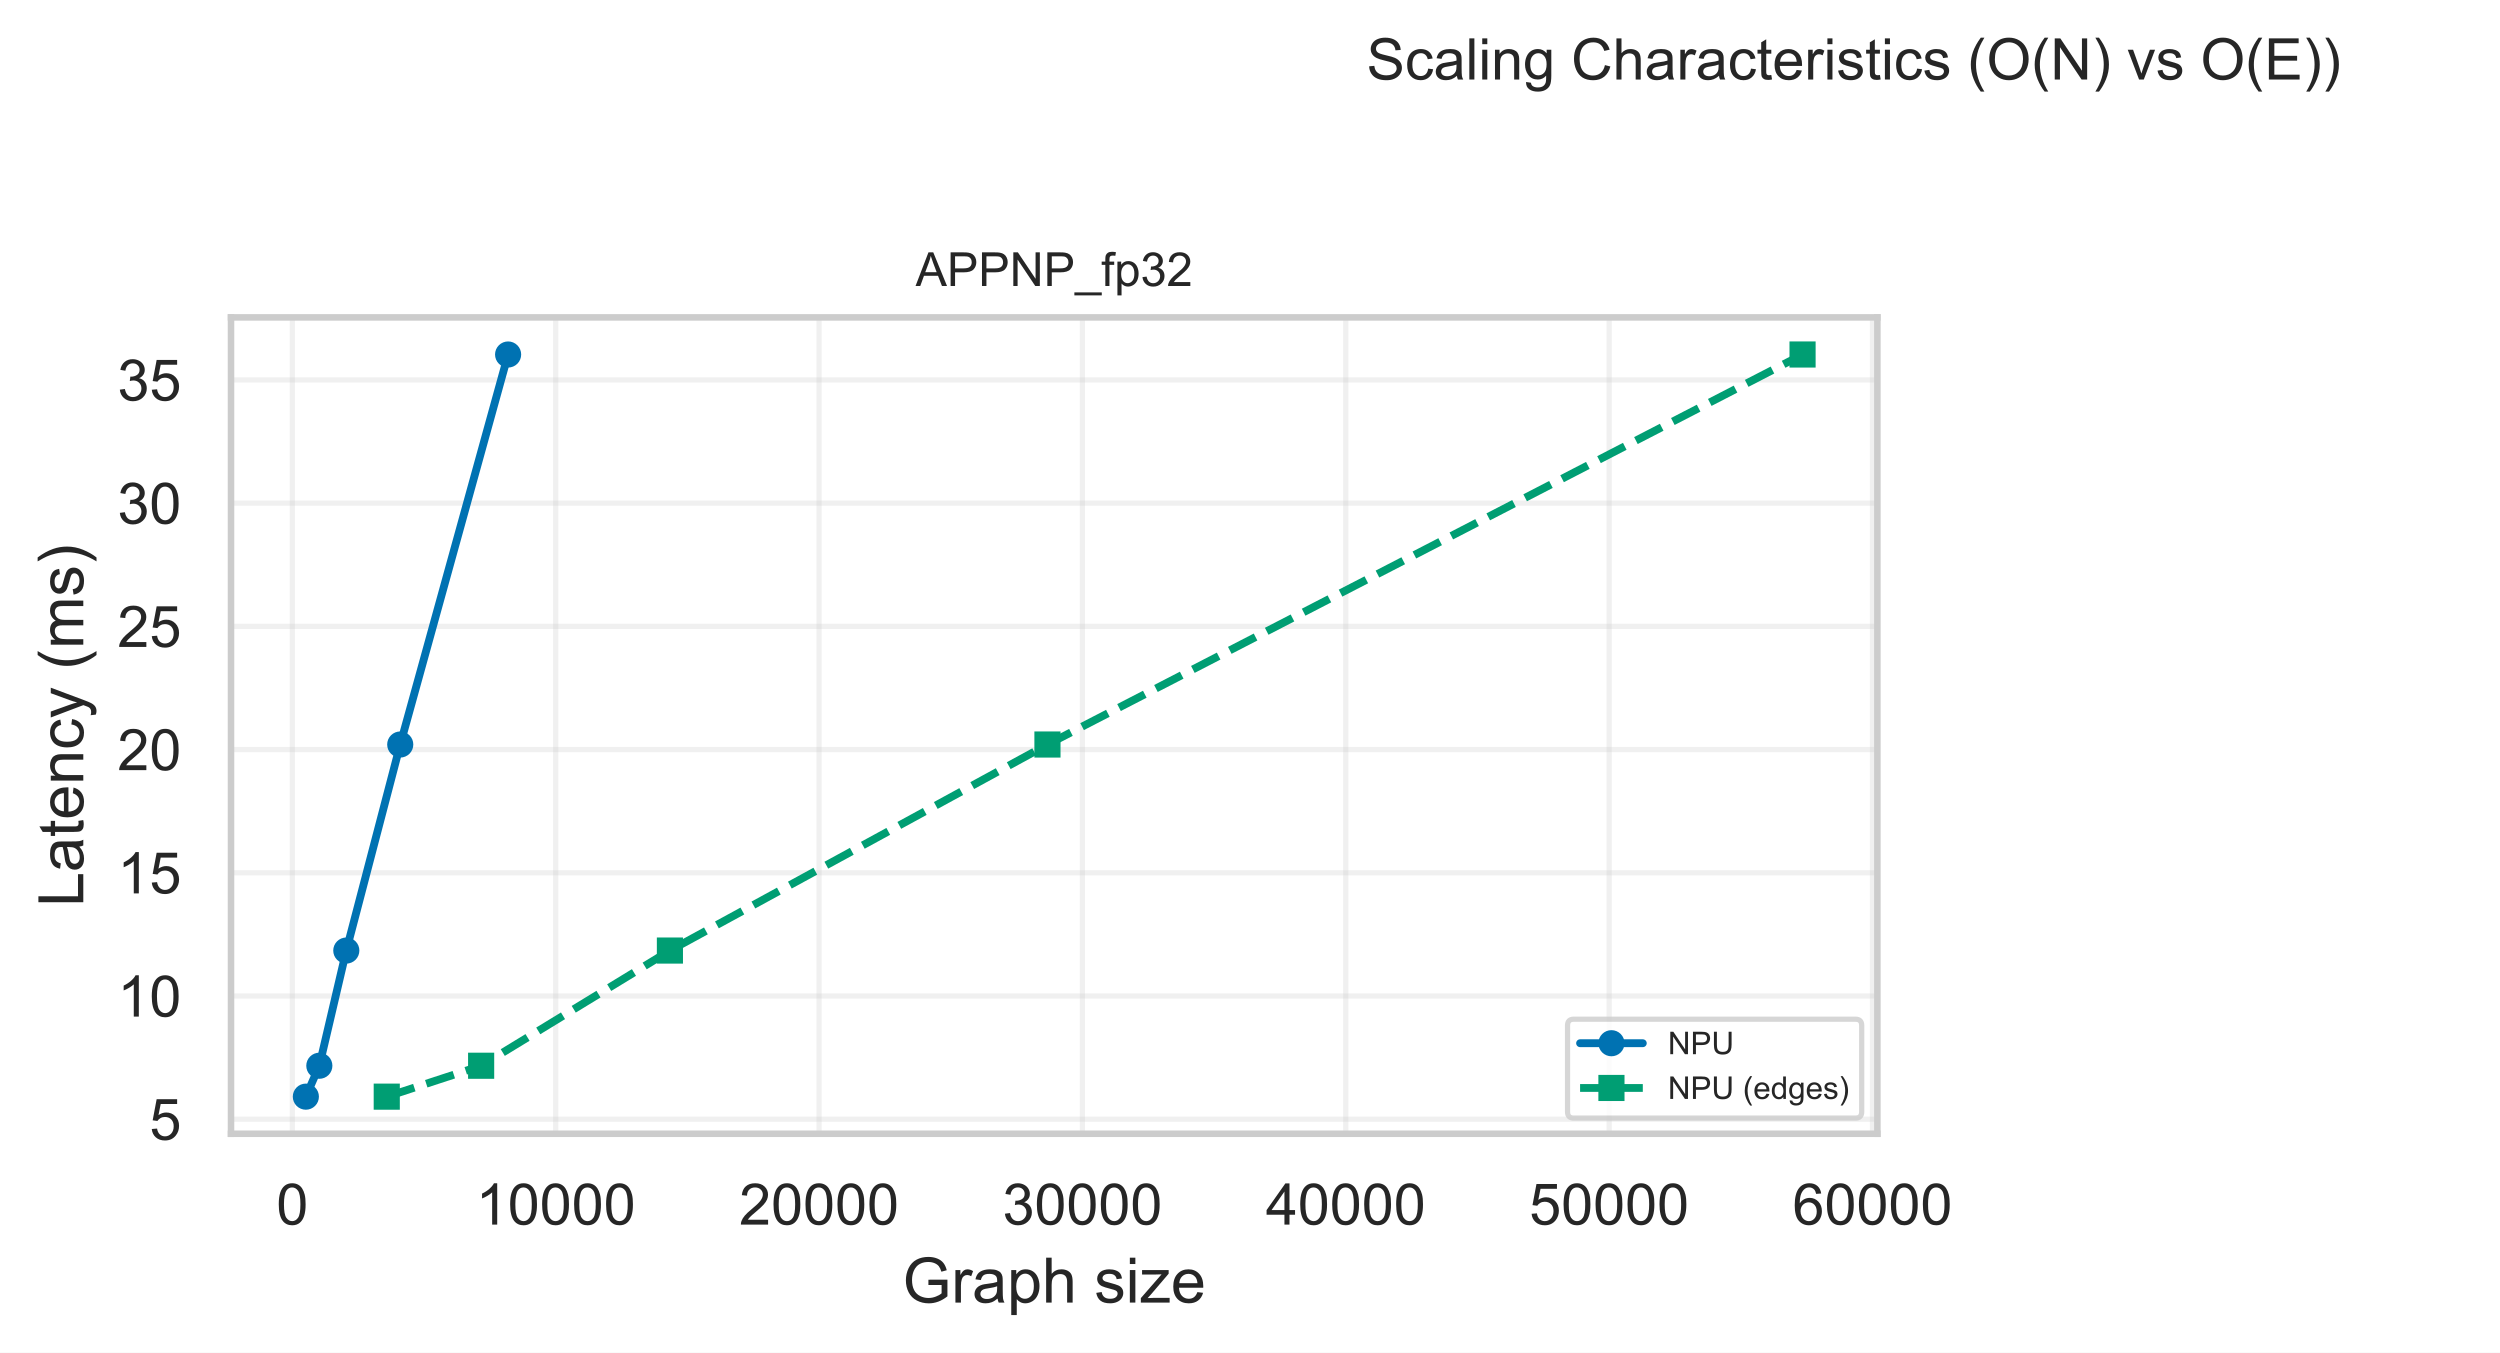
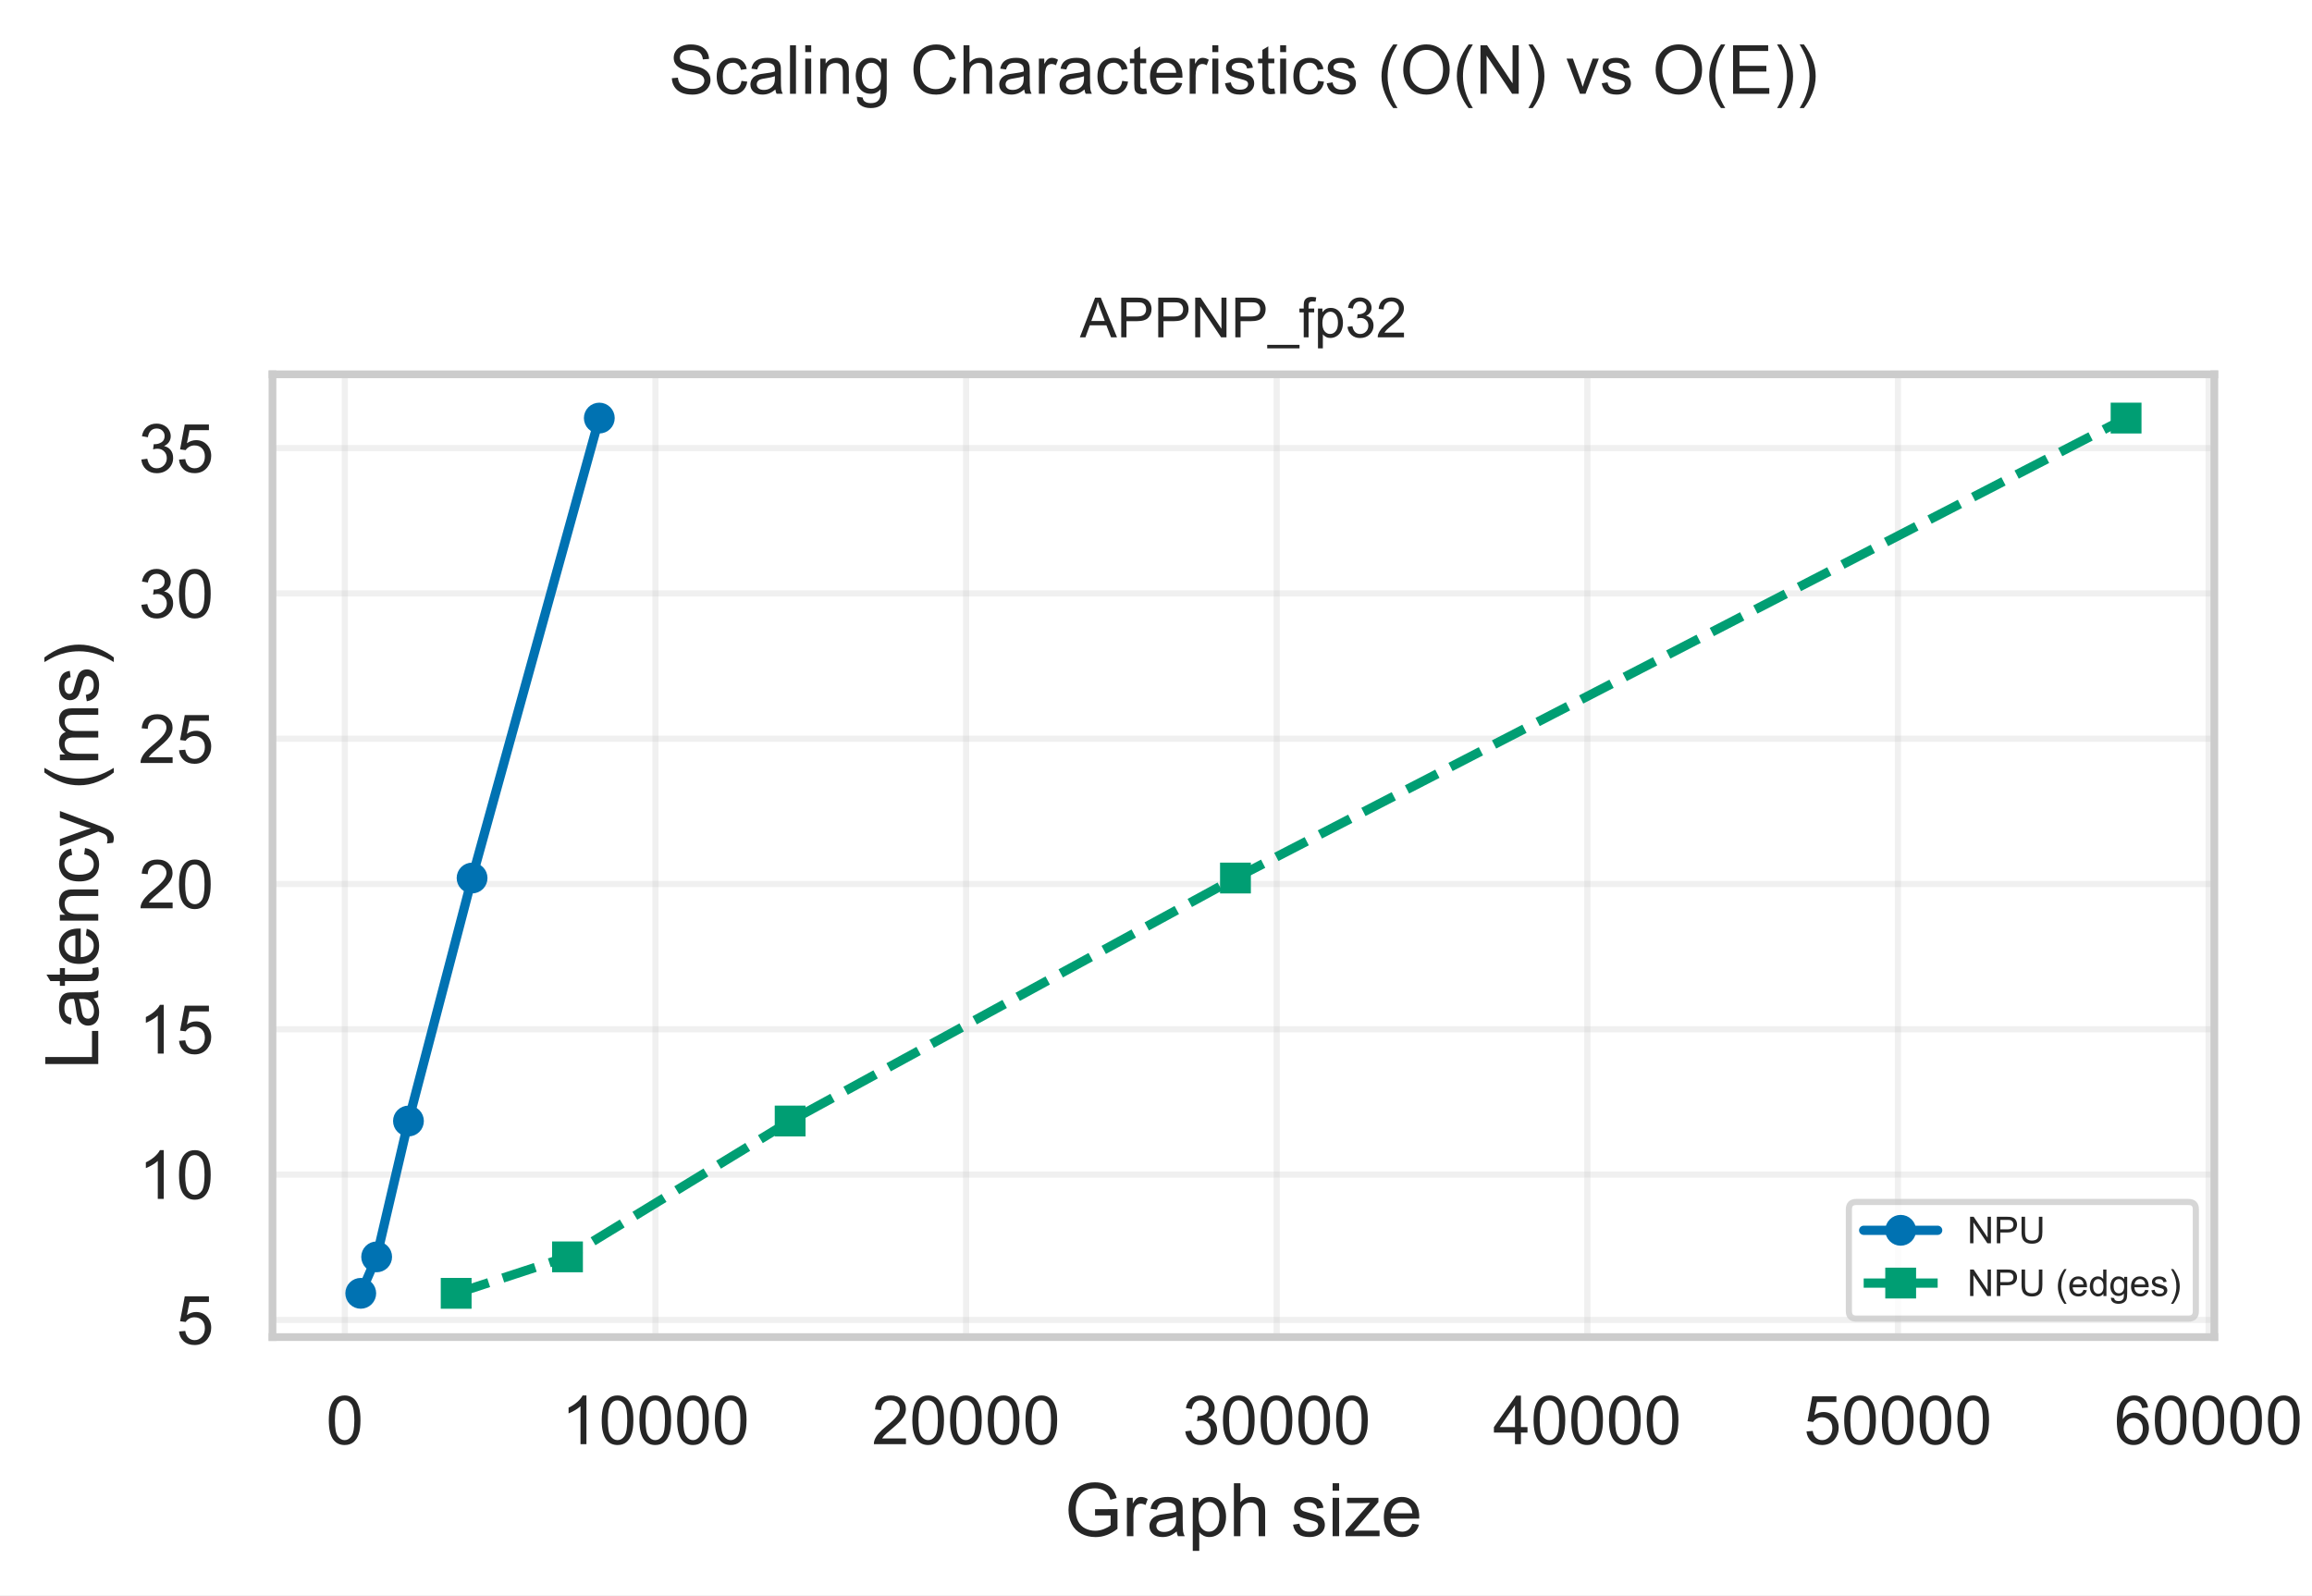
- <svg xmlns="http://www.w3.org/2000/svg" xmlns:xlink="http://www.w3.org/1999/xlink" width="478.273pt" height="258.78pt" viewBox="0 0 478.273 258.78" version="1.1">
+ <svg xmlns="http://www.w3.org/2000/svg" xmlns:xlink="http://www.w3.org/1999/xlink" width="375pt" height="258.78pt" viewBox="0 0 375 258.78" version="1.1">
  <defs>
    <style type="text/css">*{stroke-linejoin: round; stroke-linecap: butt}</style>
  </defs>
  <g id="figure_1">
    <g id="patch_1">
-       <path d="M 0 258.78  L 478.273 258.78  L 478.273 0  L 0 0  z " style="fill: #ffffff" />
+       <path d="M 0 258.78  L 375 258.78 L 375 0  L 0 0  z " style="fill: #ffffff" />
    </g>
    <g id="axes_1">
      <g id="patch_2">
        <path d="M 44.195 216.9  L 359.161 216.9  L 359.161 60.72  L 44.195 60.72  z " style="fill: #ffffff" />
      </g>
      <g id="matplotlib.axis_1">
        <g id="xtick_1">
          <g id="line2d_1">
            <path d="M 55.932 216.9  L 55.932 60.72  " clip-path="url(#pcefb892bca)" style="fill: none; stroke: #cccccc; stroke-opacity: 0.3; stroke-linecap: round" />
          </g>
          <g id="text_1">
            <g style="fill: #262626" transform="translate(52.87385 234.2736) scale(0.11 -0.11)">
              <defs>
                <path id="ArialMT-30" d="M 266 2259  Q 266 3072 433 3567  Q 600 4063 929 4331  Q 1259 4600 1759 4600  Q 2128 4600 2406 4451  Q 2684 4303 2865 4023  Q 3047 3744 3150 3342  Q 3253 2941 3253 2259  Q 3253 1453 3087 958  Q 2922 463 2592 192  Q 2263 -78 1759 -78  Q 1097 -78 719 397  Q 266 969 266 2259  z M 844 2259  Q 844 1131 1108 757  Q 1372 384 1759 384  Q 2147 384 2411 759  Q 2675 1134 2675 2259  Q 2675 3391 2411 3762  Q 2147 4134 1753 4134  Q 1366 4134 1134 3806  Q 844 3388 844 2259  z " transform="scale(0.015625)" />
              </defs>
              <use xlink:href="#ArialMT-30" />
            </g>
          </g>
        </g>
        <g id="xtick_2">
          <g id="line2d_2">
            <path d="M 106.315 216.9  L 106.315 60.72  " clip-path="url(#pcefb892bca)" style="fill: none; stroke: #cccccc; stroke-opacity: 0.3; stroke-linecap: round" />
          </g>
          <g id="text_2">
            <g style="fill: #262626" transform="translate(91.02208 234.2736) scale(0.11 -0.11)">
              <defs>
                <path id="ArialMT-31" d="M 2384 0  L 1822 0  L 1822 3584  Q 1619 3391 1289 3197  Q 959 3003 697 2906  L 697 3450  Q 1169 3672 1522 3987  Q 1875 4303 2022 4600  L 2384 4600  L 2384 0  z " transform="scale(0.015625)" />
              </defs>
              <use xlink:href="#ArialMT-31" />
              <use xlink:href="#ArialMT-30" transform="translate(55.61523 0)" />
              <use xlink:href="#ArialMT-30" transform="translate(111.2305 0)" />
              <use xlink:href="#ArialMT-30" transform="translate(166.8457 0)" />
              <use xlink:href="#ArialMT-30" transform="translate(222.4609 0)" />
            </g>
          </g>
        </g>
        <g id="xtick_3">
          <g id="line2d_3">
            <path d="M 156.697 216.9  L 156.697 60.72  " clip-path="url(#pcefb892bca)" style="fill: none; stroke: #cccccc; stroke-opacity: 0.3; stroke-linecap: round" />
          </g>
          <g id="text_3">
            <g style="fill: #262626" transform="translate(141.4044 234.2736) scale(0.11 -0.11)">
              <defs>
                <path id="ArialMT-32" d="M 3222 541  L 3222 0  L 194 0  Q 188 203 259 391  Q 375 700 629 1000  Q 884 1300 1366 1694  Q 2113 2306 2375 2664  Q 2638 3022 2638 3341  Q 2638 3675 2398 3904  Q 2159 4134 1775 4134  Q 1369 4134 1125 3890  Q 881 3647 878 3216  L 300 3275  Q 359 3922 746 4261  Q 1134 4600 1788 4600  Q 2447 4600 2831 4234  Q 3216 3869 3216 3328  Q 3216 3053 3103 2787  Q 2991 2522 2730 2228  Q 2469 1934 1863 1422  Q 1356 997 1212 845  Q 1069 694 975 541  L 3222 541  z " transform="scale(0.015625)" />
              </defs>
              <use xlink:href="#ArialMT-32" />
              <use xlink:href="#ArialMT-30" transform="translate(55.61523 0)" />
              <use xlink:href="#ArialMT-30" transform="translate(111.2305 0)" />
              <use xlink:href="#ArialMT-30" transform="translate(166.8457 0)" />
              <use xlink:href="#ArialMT-30" transform="translate(222.4609 0)" />
            </g>
          </g>
        </g>
        <g id="xtick_4">
          <g id="line2d_4">
            <path d="M 207.079 216.9  L 207.079 60.72  " clip-path="url(#pcefb892bca)" style="fill: none; stroke: #cccccc; stroke-opacity: 0.3; stroke-linecap: round" />
          </g>
          <g id="text_4">
            <g style="fill: #262626" transform="translate(191.7867 234.2736) scale(0.11 -0.11)">
              <defs>
                <path id="ArialMT-33" d="M 269 1209  L 831 1284  Q 928 806 1161 595  Q 1394 384 1728 384  Q 2125 384 2398 659  Q 2672 934 2672 1341  Q 2672 1728 2419 1979  Q 2166 2231 1775 2231  Q 1616 2231 1378 2169  L 1441 2663  Q 1497 2656 1531 2656  Q 1891 2656 2178 2843  Q 2466 3031 2466 3422  Q 2466 3731 2256 3934  Q 2047 4138 1716 4138  Q 1388 4138 1169 3931  Q 950 3725 888 3313  L 325 3413  Q 428 3978 793 4289  Q 1159 4600 1703 4600  Q 2078 4600 2393 4439  Q 2709 4278 2876 4000  Q 3044 3722 3044 3409  Q 3044 3113 2884 2869  Q 2725 2625 2413 2481  Q 2819 2388 3044 2092  Q 3269 1797 3269 1353  Q 3269 753 2831 336  Q 2394 -81 1725 -81  Q 1122 -81 723 278  Q 325 638 269 1209  z " transform="scale(0.015625)" />
              </defs>
              <use xlink:href="#ArialMT-33" />
              <use xlink:href="#ArialMT-30" transform="translate(55.61523 0)" />
              <use xlink:href="#ArialMT-30" transform="translate(111.2305 0)" />
              <use xlink:href="#ArialMT-30" transform="translate(166.8457 0)" />
              <use xlink:href="#ArialMT-30" transform="translate(222.4609 0)" />
            </g>
          </g>
        </g>
        <g id="xtick_5">
          <g id="line2d_5">
            <path d="M 257.462 216.9  L 257.462 60.72  " clip-path="url(#pcefb892bca)" style="fill: none; stroke: #cccccc; stroke-opacity: 0.3; stroke-linecap: round" />
          </g>
          <g id="text_5">
            <g style="fill: #262626" transform="translate(242.1689 234.2736) scale(0.11 -0.11)">
              <defs>
                <path id="ArialMT-34" d="M 2069 0  L 2069 1097  L 81 1097  L 81 1613  L 2172 4581  L 2631 4581  L 2631 1613  L 3250 1613  L 3250 1097  L 2631 1097  L 2631 0  L 2069 0  z M 2069 1613  L 2069 3678  L 634 1613  L 2069 1613  z " transform="scale(0.015625)" />
              </defs>
              <use xlink:href="#ArialMT-34" />
              <use xlink:href="#ArialMT-30" transform="translate(55.61523 0)" />
              <use xlink:href="#ArialMT-30" transform="translate(111.2305 0)" />
              <use xlink:href="#ArialMT-30" transform="translate(166.8457 0)" />
              <use xlink:href="#ArialMT-30" transform="translate(222.4609 0)" />
            </g>
          </g>
        </g>
        <g id="xtick_6">
          <g id="line2d_6">
            <path d="M 307.844 216.9  L 307.844 60.72  " clip-path="url(#pcefb892bca)" style="fill: none; stroke: #cccccc; stroke-opacity: 0.3; stroke-linecap: round" />
          </g>
          <g id="text_6">
            <g style="fill: #262626" transform="translate(292.5512 234.2736) scale(0.11 -0.11)">
              <defs>
                <path id="ArialMT-35" d="M 266 1200  L 856 1250  Q 922 819 1161 601  Q 1400 384 1738 384  Q 2144 384 2425 690  Q 2706 997 2706 1503  Q 2706 1984 2436 2262  Q 2166 2541 1728 2541  Q 1456 2541 1237 2417  Q 1019 2294 894 2097  L 366 2166  L 809 4519  L 3088 4519  L 3088 3981  L 1259 3981  L 1013 2750  Q 1425 3038 1878 3038  Q 2478 3038 2890 2622  Q 3303 2206 3303 1553  Q 3303 931 2941 478  Q 2500 -78 1738 -78  Q 1113 -78 717 272  Q 322 622 266 1200  z " transform="scale(0.015625)" />
              </defs>
              <use xlink:href="#ArialMT-35" />
              <use xlink:href="#ArialMT-30" transform="translate(55.61523 0)" />
              <use xlink:href="#ArialMT-30" transform="translate(111.2305 0)" />
              <use xlink:href="#ArialMT-30" transform="translate(166.8457 0)" />
              <use xlink:href="#ArialMT-30" transform="translate(222.4609 0)" />
            </g>
          </g>
        </g>
        <g id="xtick_7">
          <g id="line2d_7">
            <path d="M 358.226 216.9  L 358.226 60.72  " clip-path="url(#pcefb892bca)" style="fill: none; stroke: #cccccc; stroke-opacity: 0.3; stroke-linecap: round" />
          </g>
          <g id="text_7">
            <g style="fill: #262626" transform="translate(342.9335 234.2736) scale(0.11 -0.11)">
              <defs>
                <path id="ArialMT-36" d="M 3184 3459  L 2625 3416  Q 2550 3747 2413 3897  Q 2184 4138 1850 4138  Q 1581 4138 1378 3988  Q 1113 3794 959 3422  Q 806 3050 800 2363  Q 1003 2672 1297 2822  Q 1591 2972 1913 2972  Q 2475 2972 2870 2558  Q 3266 2144 3266 1488  Q 3266 1056 3080 686  Q 2894 316 2569 119  Q 2244 -78 1831 -78  Q 1128 -78 684 439  Q 241 956 241 2144  Q 241 3472 731 4075  Q 1159 4600 1884 4600  Q 2425 4600 2770 4297  Q 3116 3994 3184 3459  z M 888 1484  Q 888 1194 1011 928  Q 1134 663 1356 523  Q 1578 384 1822 384  Q 2178 384 2434 671  Q 2691 959 2691 1453  Q 2691 1928 2437 2201  Q 2184 2475 1800 2475  Q 1419 2475 1153 2201  Q 888 1928 888 1484  z " transform="scale(0.015625)" />
              </defs>
              <use xlink:href="#ArialMT-36" />
              <use xlink:href="#ArialMT-30" transform="translate(55.61523 0)" />
              <use xlink:href="#ArialMT-30" transform="translate(111.2305 0)" />
              <use xlink:href="#ArialMT-30" transform="translate(166.8457 0)" />
              <use xlink:href="#ArialMT-30" transform="translate(222.4609 0)" />
            </g>
          </g>
        </g>
        <g id="text_8">
          <g style="fill: #262626" transform="translate(172.6673 249.1955) scale(0.12 -0.12)">
            <defs>
              <path id="ArialMT-47" d="M 2638 1797  L 2638 2334  L 4578 2338  L 4578 638  Q 4131 281 3656 101  Q 3181 -78 2681 -78  Q 2006 -78 1454 211  Q 903 500 622 1047  Q 341 1594 341 2269  Q 341 2938 620 3517  Q 900 4097 1425 4378  Q 1950 4659 2634 4659  Q 3131 4659 3532 4498  Q 3934 4338 4162 4050  Q 4391 3763 4509 3300  L 3963 3150  Q 3859 3500 3706 3700  Q 3553 3900 3268 4020  Q 2984 4141 2638 4141  Q 2222 4141 1919 4014  Q 1616 3888 1430 3681  Q 1244 3475 1141 3228  Q 966 2803 966 2306  Q 966 1694 1177 1281  Q 1388 869 1791 669  Q 2194 469 2647 469  Q 3041 469 3416 620  Q 3791 772 3984 944  L 3984 1797  L 2638 1797  z " transform="scale(0.015625)" />
              <path id="ArialMT-72" d="M 416 0  L 416 3319  L 922 3319  L 922 2816  Q 1116 3169 1280 3281  Q 1444 3394 1641 3394  Q 1925 3394 2219 3213  L 2025 2691  Q 1819 2813 1613 2813  Q 1428 2813 1281 2702  Q 1134 2591 1072 2394  Q 978 2094 978 1738  L 978 0  L 416 0  z " transform="scale(0.015625)" />
              <path id="ArialMT-61" d="M 2588 409  Q 2275 144 1986 34  Q 1697 -75 1366 -75  Q 819 -75 525 192  Q 231 459 231 875  Q 231 1119 342 1320  Q 453 1522 633 1644  Q 813 1766 1038 1828  Q 1203 1872 1538 1913  Q 2219 1994 2541 2106  Q 2544 2222 2544 2253  Q 2544 2597 2384 2738  Q 2169 2928 1744 2928  Q 1347 2928 1158 2789  Q 969 2650 878 2297  L 328 2372  Q 403 2725 575 2942  Q 747 3159 1072 3276  Q 1397 3394 1825 3394  Q 2250 3394 2515 3294  Q 2781 3194 2906 3042  Q 3031 2891 3081 2659  Q 3109 2516 3109 2141  L 3109 1391  Q 3109 606 3145 398  Q 3181 191 3288 0  L 2700 0  Q 2613 175 2588 409  z M 2541 1666  Q 2234 1541 1622 1453  Q 1275 1403 1131 1340  Q 988 1278 909 1158  Q 831 1038 831 891  Q 831 666 1001 516  Q 1172 366 1500 366  Q 1825 366 2078 508  Q 2331 650 2450 897  Q 2541 1088 2541 1459  L 2541 1666  z " transform="scale(0.015625)" />
              <path id="ArialMT-70" d="M 422 -1272  L 422 3319  L 934 3319  L 934 2888  Q 1116 3141 1344 3267  Q 1572 3394 1897 3394  Q 2322 3394 2647 3175  Q 2972 2956 3137 2557  Q 3303 2159 3303 1684  Q 3303 1175 3120 767  Q 2938 359 2589 142  Q 2241 -75 1856 -75  Q 1575 -75 1351 44  Q 1128 163 984 344  L 984 -1272  L 422 -1272  z M 931 1641  Q 931 1000 1190 694  Q 1450 388 1819 388  Q 2194 388 2461 705  Q 2728 1022 2728 1688  Q 2728 2322 2467 2637  Q 2206 2953 1844 2953  Q 1484 2953 1207 2617  Q 931 2281 931 1641  z " transform="scale(0.015625)" />
              <path id="ArialMT-68" d="M 422 0  L 422 4581  L 984 4581  L 984 2938  Q 1378 3394 1978 3394  Q 2347 3394 2619 3248  Q 2891 3103 3008 2847  Q 3125 2591 3125 2103  L 3125 0  L 2563 0  L 2563 2103  Q 2563 2525 2380 2717  Q 2197 2909 1863 2909  Q 1613 2909 1392 2779  Q 1172 2650 1078 2428  Q 984 2206 984 1816  L 984 0  L 422 0  z " transform="scale(0.015625)" />
              <path id="ArialMT-20" transform="scale(0.015625)" />
              <path id="ArialMT-73" d="M 197 991  L 753 1078  Q 800 744 1014 566  Q 1228 388 1613 388  Q 2000 388 2187 545  Q 2375 703 2375 916  Q 2375 1106 2209 1216  Q 2094 1291 1634 1406  Q 1016 1563 777 1677  Q 538 1791 414 1992  Q 291 2194 291 2438  Q 291 2659 392 2848  Q 494 3038 669 3163  Q 800 3259 1026 3326  Q 1253 3394 1513 3394  Q 1903 3394 2198 3281  Q 2494 3169 2634 2976  Q 2775 2784 2828 2463  L 2278 2388  Q 2241 2644 2061 2787  Q 1881 2931 1553 2931  Q 1166 2931 1000 2803  Q 834 2675 834 2503  Q 834 2394 903 2306  Q 972 2216 1119 2156  Q 1203 2125 1616 2013  Q 2213 1853 2448 1751  Q 2684 1650 2818 1456  Q 2953 1263 2953 975  Q 2953 694 2789 445  Q 2625 197 2315 61  Q 2006 -75 1616 -75  Q 969 -75 630 194  Q 291 463 197 991  z " transform="scale(0.015625)" />
              <path id="ArialMT-69" d="M 425 3934  L 425 4581  L 988 4581  L 988 3934  L 425 3934  z M 425 0  L 425 3319  L 988 3319  L 988 0  L 425 0  z " transform="scale(0.015625)" />
              <path id="ArialMT-7a" d="M 125 0  L 125 456  L 2238 2881  Q 1878 2863 1603 2863  L 250 2863  L 250 3319  L 2963 3319  L 2963 2947  L 1166 841  L 819 456  Q 1197 484 1528 484  L 3063 484  L 3063 0  L 125 0  z " transform="scale(0.015625)" />
              <path id="ArialMT-65" d="M 2694 1069  L 3275 997  Q 3138 488 2766 206  Q 2394 -75 1816 -75  Q 1088 -75 661 373  Q 234 822 234 1631  Q 234 2469 665 2931  Q 1097 3394 1784 3394  Q 2450 3394 2872 2941  Q 3294 2488 3294 1666  Q 3294 1616 3291 1516  L 816 1516  Q 847 969 1125 678  Q 1403 388 1819 388  Q 2128 388 2347 550  Q 2566 713 2694 1069  z M 847 1978  L 2700 1978  Q 2663 2397 2488 2606  Q 2219 2931 1791 2931  Q 1403 2931 1139 2672  Q 875 2413 847 1978  z " transform="scale(0.015625)" />
            </defs>
            <use xlink:href="#ArialMT-47" />
            <use xlink:href="#ArialMT-72" transform="translate(77.7832 0)" />
            <use xlink:href="#ArialMT-61" transform="translate(111.084 0)" />
            <use xlink:href="#ArialMT-70" transform="translate(166.6992 0)" />
            <use xlink:href="#ArialMT-68" transform="translate(222.3145 0)" />
            <use xlink:href="#ArialMT-20" transform="translate(277.9297 0)" />
            <use xlink:href="#ArialMT-73" transform="translate(305.7129 0)" />
            <use xlink:href="#ArialMT-69" transform="translate(355.7129 0)" />
            <use xlink:href="#ArialMT-7a" transform="translate(377.9297 0)" />
            <use xlink:href="#ArialMT-65" transform="translate(427.9297 0)" />
          </g>
        </g>
      </g>
      <g id="matplotlib.axis_2">
        <g id="ytick_1">
          <g id="line2d_8">
            <path d="M 44.195 214.116  L 359.161 214.116  " clip-path="url(#pcefb892bca)" style="fill: none; stroke: #cccccc; stroke-opacity: 0.3; stroke-linecap: round" />
          </g>
          <g id="text_9">
            <g style="fill: #262626" transform="translate(28.57828 218.0527) scale(0.11 -0.11)">
              <use xlink:href="#ArialMT-35" />
            </g>
          </g>
        </g>
        <g id="ytick_2">
          <g id="line2d_9">
            <path d="M 44.195 190.544  L 359.161 190.544  " clip-path="url(#pcefb892bca)" style="fill: none; stroke: #cccccc; stroke-opacity: 0.3; stroke-linecap: round" />
          </g>
          <g id="text_10">
            <g style="fill: #262626" transform="translate(22.46125 194.481) scale(0.11 -0.11)">
              <use xlink:href="#ArialMT-31" />
              <use xlink:href="#ArialMT-30" transform="translate(55.61523 0)" />
            </g>
          </g>
        </g>
        <g id="ytick_3">
          <g id="line2d_10">
            <path d="M 44.195 166.973  L 359.161 166.973  " clip-path="url(#pcefb892bca)" style="fill: none; stroke: #cccccc; stroke-opacity: 0.3; stroke-linecap: round" />
          </g>
          <g id="text_11">
            <g style="fill: #262626" transform="translate(22.46125 170.9093) scale(0.11 -0.11)">
              <use xlink:href="#ArialMT-31" />
              <use xlink:href="#ArialMT-35" transform="translate(55.61523 0)" />
            </g>
          </g>
        </g>
        <g id="ytick_4">
          <g id="line2d_11">
            <path d="M 44.195 143.401  L 359.161 143.401  " clip-path="url(#pcefb892bca)" style="fill: none; stroke: #cccccc; stroke-opacity: 0.3; stroke-linecap: round" />
          </g>
          <g id="text_12">
            <g style="fill: #262626" transform="translate(22.46125 147.3376) scale(0.11 -0.11)">
              <use xlink:href="#ArialMT-32" />
              <use xlink:href="#ArialMT-30" transform="translate(55.61523 0)" />
            </g>
          </g>
        </g>
        <g id="ytick_5">
          <g id="line2d_12">
            <path d="M 44.195 119.829  L 359.161 119.829  " clip-path="url(#pcefb892bca)" style="fill: none; stroke: #cccccc; stroke-opacity: 0.3; stroke-linecap: round" />
          </g>
          <g id="text_13">
            <g style="fill: #262626" transform="translate(22.46125 123.7659) scale(0.11 -0.11)">
              <use xlink:href="#ArialMT-32" />
              <use xlink:href="#ArialMT-35" transform="translate(55.61523 0)" />
            </g>
          </g>
        </g>
        <g id="ytick_6">
          <g id="line2d_13">
            <path d="M 44.195 96.257  L 359.161 96.257  " clip-path="url(#pcefb892bca)" style="fill: none; stroke: #cccccc; stroke-opacity: 0.3; stroke-linecap: round" />
          </g>
          <g id="text_14">
            <g style="fill: #262626" transform="translate(22.46125 100.1942) scale(0.11 -0.11)">
              <use xlink:href="#ArialMT-33" />
              <use xlink:href="#ArialMT-30" transform="translate(55.61523 0)" />
            </g>
          </g>
        </g>
        <g id="ytick_7">
          <g id="line2d_14">
            <path d="M 44.195 72.686  L 359.161 72.686  " clip-path="url(#pcefb892bca)" style="fill: none; stroke: #cccccc; stroke-opacity: 0.3; stroke-linecap: round" />
          </g>
          <g id="text_15">
            <g style="fill: #262626" transform="translate(22.46125 76.6225) scale(0.11 -0.11)">
              <use xlink:href="#ArialMT-33" />
              <use xlink:href="#ArialMT-35" transform="translate(55.61523 0)" />
            </g>
          </g>
        </g>
        <g id="text_16">
          <g style="fill: #262626" transform="translate(15.93562 173.4834) rotate(-90) scale(0.12 -0.12)">
            <defs>
              <path id="ArialMT-4c" d="M 469 0  L 469 4581  L 1075 4581  L 1075 541  L 3331 541  L 3331 0  L 469 0  z " transform="scale(0.015625)" />
              <path id="ArialMT-74" d="M 1650 503  L 1731 6  Q 1494 -44 1306 -44  Q 1000 -44 831 53  Q 663 150 594 308  Q 525 466 525 972  L 525 2881  L 113 2881  L 113 3319  L 525 3319  L 525 4141  L 1084 4478  L 1084 3319  L 1650 3319  L 1650 2881  L 1084 2881  L 1084 941  Q 1084 700 1114 631  Q 1144 563 1211 522  Q 1278 481 1403 481  Q 1497 481 1650 503  z " transform="scale(0.015625)" />
              <path id="ArialMT-6e" d="M 422 0  L 422 3319  L 928 3319  L 928 2847  Q 1294 3394 1984 3394  Q 2284 3394 2536 3286  Q 2788 3178 2913 3003  Q 3038 2828 3088 2588  Q 3119 2431 3119 2041  L 3119 0  L 2556 0  L 2556 2019  Q 2556 2363 2490 2533  Q 2425 2703 2258 2804  Q 2091 2906 1866 2906  Q 1506 2906 1245 2678  Q 984 2450 984 1813  L 984 0  L 422 0  z " transform="scale(0.015625)" />
              <path id="ArialMT-63" d="M 2588 1216  L 3141 1144  Q 3050 572 2676 248  Q 2303 -75 1759 -75  Q 1078 -75 664 370  Q 250 816 250 1647  Q 250 2184 428 2587  Q 606 2991 970 3192  Q 1334 3394 1763 3394  Q 2303 3394 2647 3120  Q 2991 2847 3088 2344  L 2541 2259  Q 2463 2594 2264 2762  Q 2066 2931 1784 2931  Q 1359 2931 1093 2626  Q 828 2322 828 1663  Q 828 994 1084 691  Q 1341 388 1753 388  Q 2084 388 2306 591  Q 2528 794 2588 1216  z " transform="scale(0.015625)" />
              <path id="ArialMT-79" d="M 397 -1278  L 334 -750  Q 519 -800 656 -800  Q 844 -800 956 -737  Q 1069 -675 1141 -563  Q 1194 -478 1313 -144  Q 1328 -97 1363 -6  L 103 3319  L 709 3319  L 1400 1397  Q 1534 1031 1641 628  Q 1738 1016 1872 1384  L 2581 3319  L 3144 3319  L 1881 -56  Q 1678 -603 1566 -809  Q 1416 -1088 1222 -1217  Q 1028 -1347 759 -1347  Q 597 -1347 397 -1278  z " transform="scale(0.015625)" />
              <path id="ArialMT-28" d="M 1497 -1347  Q 1031 -759 709 28  Q 388 816 388 1659  Q 388 2403 628 3084  Q 909 3875 1497 4659  L 1900 4659  Q 1522 4009 1400 3731  Q 1209 3300 1100 2831  Q 966 2247 966 1656  Q 966 153 1900 -1347  L 1497 -1347  z " transform="scale(0.015625)" />
              <path id="ArialMT-6d" d="M 422 0  L 422 3319  L 925 3319  L 925 2853  Q 1081 3097 1340 3245  Q 1600 3394 1931 3394  Q 2300 3394 2536 3241  Q 2772 3088 2869 2813  Q 3263 3394 3894 3394  Q 4388 3394 4653 3120  Q 4919 2847 4919 2278  L 4919 0  L 4359 0  L 4359 2091  Q 4359 2428 4304 2576  Q 4250 2725 4106 2815  Q 3963 2906 3769 2906  Q 3419 2906 3187 2673  Q 2956 2441 2956 1928  L 2956 0  L 2394 0  L 2394 2156  Q 2394 2531 2256 2718  Q 2119 2906 1806 2906  Q 1569 2906 1367 2781  Q 1166 2656 1075 2415  Q 984 2175 984 1722  L 984 0  L 422 0  z " transform="scale(0.015625)" />
              <path id="ArialMT-29" d="M 791 -1347  L 388 -1347  Q 1322 153 1322 1656  Q 1322 2244 1188 2822  Q 1081 3291 891 3722  Q 769 4003 388 4659  L 791 4659  Q 1378 3875 1659 3084  Q 1900 2403 1900 1659  Q 1900 816 1576 28  Q 1253 -759 791 -1347  z " transform="scale(0.015625)" />
            </defs>
            <use xlink:href="#ArialMT-4c" />
            <use xlink:href="#ArialMT-61" transform="translate(55.61523 0)" />
            <use xlink:href="#ArialMT-74" transform="translate(111.2305 0)" />
            <use xlink:href="#ArialMT-65" transform="translate(139.0137 0)" />
            <use xlink:href="#ArialMT-6e" transform="translate(194.6289 0)" />
            <use xlink:href="#ArialMT-63" transform="translate(250.2441 0)" />
            <use xlink:href="#ArialMT-79" transform="translate(300.2441 0)" />
            <use xlink:href="#ArialMT-20" transform="translate(350.2441 0)" />
            <use xlink:href="#ArialMT-28" transform="translate(378.0273 0)" />
            <use xlink:href="#ArialMT-6d" transform="translate(411.3281 0)" />
            <use xlink:href="#ArialMT-73" transform="translate(494.6289 0)" />
            <use xlink:href="#ArialMT-29" transform="translate(544.6289 0)" />
          </g>
        </g>
      </g>
      <g id="line2d_15">
        <path d="M 58.512 209.801  L 61.092 203.887  L 66.251 181.85  L 76.569 142.433  L 97.206 67.819  " clip-path="url(#pcefb892bca)" style="fill: none; stroke: #0072b2; stroke-width: 1.5; stroke-linecap: round" />
        <defs>
          <path id="m4951ccb138" d="M 0 2  C 0.53 2 1.039 1.789 1.414 1.414  C 1.789 1.039 2 0.53 2 0  C 2 -0.53 1.789 -1.039 1.414 -1.414  C 1.039 -1.789 0.53 -2 0 -2  C -0.53 -2 -1.039 -1.789 -1.414 -1.414  C -1.789 -1.039 -2 -0.53 -2 0  C -2 0.53 -1.789 1.039 -1.414 1.414  C -1.039 1.789 -0.53 2 0 2  z " style="stroke: #0072b2" />
        </defs>
        <g clip-path="url(#pcefb892bca)">
          <use xlink:href="#m4951ccb138" x="58.512" y="209.801" style="fill: #0072b2; stroke: #0072b2" />
          <use xlink:href="#m4951ccb138" x="61.092" y="203.887" style="fill: #0072b2; stroke: #0072b2" />
          <use xlink:href="#m4951ccb138" x="66.251" y="181.85" style="fill: #0072b2; stroke: #0072b2" />
          <use xlink:href="#m4951ccb138" x="76.569" y="142.433" style="fill: #0072b2; stroke: #0072b2" />
          <use xlink:href="#m4951ccb138" x="97.206" y="67.819" style="fill: #0072b2; stroke: #0072b2" />
        </g>
      </g>
      <g id="line2d_16">
        <path d="M 73.989 209.801  L 92.046 203.887  L 128.16 181.85  L 200.388 142.433  L 344.845 67.819  " clip-path="url(#pcefb892bca)" style="fill: none; stroke-dasharray: 5.55,2.4; stroke-dashoffset: 0; stroke: #009e73; stroke-width: 1.5" />
        <defs>
          <path id="me763d07bd7" d="M -2 2  L 2 2  L 2 -2  L -2 -2  z " style="stroke: #009e73; stroke-linejoin: miter" />
        </defs>
        <g clip-path="url(#pcefb892bca)">
          <use xlink:href="#me763d07bd7" x="73.989" y="209.801" style="fill: #009e73; stroke: #009e73; stroke-linejoin: miter" />
          <use xlink:href="#me763d07bd7" x="92.046" y="203.887" style="fill: #009e73; stroke: #009e73; stroke-linejoin: miter" />
          <use xlink:href="#me763d07bd7" x="128.16" y="181.85" style="fill: #009e73; stroke: #009e73; stroke-linejoin: miter" />
          <use xlink:href="#me763d07bd7" x="200.388" y="142.433" style="fill: #009e73; stroke: #009e73; stroke-linejoin: miter" />
          <use xlink:href="#me763d07bd7" x="344.845" y="67.819" style="fill: #009e73; stroke: #009e73; stroke-linejoin: miter" />
        </g>
      </g>
      <g id="patch_3">
        <path d="M 44.195 216.9  L 44.195 60.72  " style="fill: none; stroke: #cccccc; stroke-width: 1.25; stroke-linejoin: miter; stroke-linecap: square" />
      </g>
      <g id="patch_4">
        <path d="M 359.161 216.9  L 359.161 60.72  " style="fill: none; stroke: #cccccc; stroke-width: 1.25; stroke-linejoin: miter; stroke-linecap: square" />
      </g>
      <g id="patch_5">
        <path d="M 44.195 216.9  L 359.161 216.9  " style="fill: none; stroke: #cccccc; stroke-width: 1.25; stroke-linejoin: miter; stroke-linecap: square" />
      </g>
      <g id="patch_6">
        <path d="M 44.195 60.72  L 359.161 60.72  " style="fill: none; stroke: #cccccc; stroke-width: 1.25; stroke-linejoin: miter; stroke-linecap: square" />
      </g>
      <g id="text_17">
        <g style="fill: #262626" transform="translate(175.162 54.72) scale(0.09 -0.09)">
          <defs>
            <path id="ArialMT-41" d="M -9 0  L 1750 4581  L 2403 4581  L 4278 0  L 3588 0  L 3053 1388  L 1138 1388  L 634 0  L -9 0  z M 1313 1881  L 2866 1881  L 2388 3150  Q 2169 3728 2063 4100  Q 1975 3659 1816 3225  L 1313 1881  z " transform="scale(0.015625)" />
            <path id="ArialMT-50" d="M 494 0  L 494 4581  L 2222 4581  Q 2678 4581 2919 4538  Q 3256 4481 3484 4323  Q 3713 4166 3852 3881  Q 3991 3597 3991 3256  Q 3991 2672 3619 2267  Q 3247 1863 2275 1863  L 1100 1863  L 1100 0  L 494 0  z M 1100 2403  L 2284 2403  Q 2872 2403 3119 2622  Q 3366 2841 3366 3238  Q 3366 3525 3220 3729  Q 3075 3934 2838 4000  Q 2684 4041 2272 4041  L 1100 4041  L 1100 2403  z " transform="scale(0.015625)" />
            <path id="ArialMT-4e" d="M 488 0  L 488 4581  L 1109 4581  L 3516 984  L 3516 4581  L 4097 4581  L 4097 0  L 3475 0  L 1069 3600  L 1069 0  L 488 0  z " transform="scale(0.015625)" />
            <path id="ArialMT-5f" d="M -97 -1272  L -97 -866  L 3631 -866  L 3631 -1272  L -97 -1272  z " transform="scale(0.015625)" />
            <path id="ArialMT-66" d="M 556 0  L 556 2881  L 59 2881  L 59 3319  L 556 3319  L 556 3672  Q 556 4006 616 4169  Q 697 4388 901 4523  Q 1106 4659 1475 4659  Q 1713 4659 2000 4603  L 1916 4113  Q 1741 4144 1584 4144  Q 1328 4144 1222 4034  Q 1116 3925 1116 3625  L 1116 3319  L 1763 3319  L 1763 2881  L 1116 2881  L 1116 0  L 556 0  z " transform="scale(0.015625)" />
          </defs>
          <use xlink:href="#ArialMT-41" />
          <use xlink:href="#ArialMT-50" transform="translate(66.69922 0)" />
          <use xlink:href="#ArialMT-50" transform="translate(133.3984 0)" />
          <use xlink:href="#ArialMT-4e" transform="translate(200.0977 0)" />
          <use xlink:href="#ArialMT-50" transform="translate(272.3145 0)" />
          <use xlink:href="#ArialMT-5f" transform="translate(339.0137 0)" />
          <use xlink:href="#ArialMT-66" transform="translate(394.6289 0)" />
          <use xlink:href="#ArialMT-70" transform="translate(422.4121 0)" />
          <use xlink:href="#ArialMT-33" transform="translate(478.0273 0)" />
          <use xlink:href="#ArialMT-32" transform="translate(533.6426 0)" />
        </g>
      </g>
      <g id="legend_1">
        <g id="patch_7">
          <path d="M 301.084 213.9  L 354.961 213.9  Q 356.161 213.9 356.161 212.7  L 356.161 196.182  Q 356.161 194.982 354.961 194.982  L 301.084 194.982  Q 299.884 194.982 299.884 196.182  L 299.884 212.7  Q 299.884 213.9 301.084 213.9  z " style="fill: #ffffff; opacity: 0.8; stroke: #cccccc; stroke-linejoin: miter" />
        </g>
        <g id="line2d_17">
          <path d="M 302.284 199.577  L 308.284 199.577  L 314.284 199.577  " style="fill: none; stroke: #0072b2; stroke-width: 1.5; stroke-linecap: round" />
          <g>
            <use xlink:href="#m4951ccb138" x="308.284" y="199.577" style="fill: #0072b2; stroke: #0072b2" />
          </g>
        </g>
        <g id="text_18">
          <g style="fill: #262626" transform="translate(319.084 201.6769) scale(0.06 -0.06)">
            <defs>
              <path id="ArialMT-55" d="M 3500 4581  L 4106 4581  L 4106 1934  Q 4106 1244 3950 837  Q 3794 431 3386 176  Q 2978 -78 2316 -78  Q 1672 -78 1262 144  Q 853 366 678 786  Q 503 1206 503 1934  L 503 4581  L 1109 4581  L 1109 1938  Q 1109 1341 1220 1058  Q 1331 775 1601 622  Q 1872 469 2263 469  Q 2931 469 3215 772  Q 3500 1075 3500 1938  L 3500 4581  z " transform="scale(0.015625)" />
            </defs>
            <use xlink:href="#ArialMT-4e" />
            <use xlink:href="#ArialMT-50" transform="translate(72.2168 0)" />
            <use xlink:href="#ArialMT-55" transform="translate(138.916 0)" />
          </g>
        </g>
        <g id="line2d_18">
          <path d="M 302.284 208.137  L 308.284 208.137  L 314.284 208.137  " style="fill: none; stroke-dasharray: 5.55,2.4; stroke-dashoffset: 0; stroke: #009e73; stroke-width: 1.5" />
          <g>
            <use xlink:href="#me763d07bd7" x="308.284" y="208.137" style="fill: #009e73; stroke: #009e73; stroke-linejoin: miter" />
          </g>
        </g>
        <g id="text_19">
          <g style="fill: #262626" transform="translate(319.084 210.2372) scale(0.06 -0.06)">
            <defs>
              <path id="ArialMT-64" d="M 2575 0  L 2575 419  Q 2259 -75 1647 -75  Q 1250 -75 917 144  Q 584 363 401 755  Q 219 1147 219 1656  Q 219 2153 384 2558  Q 550 2963 881 3178  Q 1213 3394 1622 3394  Q 1922 3394 2156 3267  Q 2391 3141 2538 2938  L 2538 4581  L 3097 4581  L 3097 0  L 2575 0  z M 797 1656  Q 797 1019 1065 703  Q 1334 388 1700 388  Q 2069 388 2326 689  Q 2584 991 2584 1609  Q 2584 2291 2321 2609  Q 2059 2928 1675 2928  Q 1300 2928 1048 2622  Q 797 2316 797 1656  z " transform="scale(0.015625)" />
              <path id="ArialMT-67" d="M 319 -275  L 866 -356  Q 900 -609 1056 -725  Q 1266 -881 1628 -881  Q 2019 -881 2231 -725  Q 2444 -569 2519 -288  Q 2563 -116 2559 434  Q 2191 0 1641 0  Q 956 0 581 494  Q 206 988 206 1678  Q 206 2153 378 2554  Q 550 2956 876 3175  Q 1203 3394 1644 3394  Q 2231 3394 2613 2919  L 2613 3319  L 3131 3319  L 3131 450  Q 3131 -325 2973 -648  Q 2816 -972 2473 -1159  Q 2131 -1347 1631 -1347  Q 1038 -1347 672 -1080  Q 306 -813 319 -275  z M 784 1719  Q 784 1066 1043 766  Q 1303 466 1694 466  Q 2081 466 2343 764  Q 2606 1063 2606 1700  Q 2606 2309 2336 2618  Q 2066 2928 1684 2928  Q 1309 2928 1046 2623  Q 784 2319 784 1719  z " transform="scale(0.015625)" />
            </defs>
            <use xlink:href="#ArialMT-4e" />
            <use xlink:href="#ArialMT-50" transform="translate(72.2168 0)" />
            <use xlink:href="#ArialMT-55" transform="translate(138.916 0)" />
            <use xlink:href="#ArialMT-20" transform="translate(211.1328 0)" />
            <use xlink:href="#ArialMT-28" transform="translate(238.916 0)" />
            <use xlink:href="#ArialMT-65" transform="translate(272.2168 0)" />
            <use xlink:href="#ArialMT-64" transform="translate(327.832 0)" />
            <use xlink:href="#ArialMT-67" transform="translate(383.4473 0)" />
            <use xlink:href="#ArialMT-65" transform="translate(439.0625 0)" />
            <use xlink:href="#ArialMT-73" transform="translate(494.6777 0)" />
            <use xlink:href="#ArialMT-29" transform="translate(544.6777 0)" />
          </g>
        </g>
      </g>
    </g>
    <g id="text_20">
-       <g style="fill: #262626" transform="translate(261.4376 15.21453) scale(0.11 -0.11)">
+       <g style="fill: #262626" transform="translate(108.478 15.21453) scale(0.11 -0.11)">
        <defs>
          <path id="ArialMT-46" d="M 525 0  L 525 4581  L 3616 4581  L 3616 4041  L 1131 4041  L 1131 2622  L 3281 2622  L 3281 2081  L 1131 2081  L 1131 0  L 525 0  z " transform="scale(0.015625)" />
          <path id="ArialMT-75" d="M 2597 0  L 2597 488  Q 2209 -75 1544 -75  Q 1250 -75 995 37  Q 741 150 617 320  Q 494 491 444 738  Q 409 903 409 1263  L 409 3319  L 972 3319  L 972 1478  Q 972 1038 1006 884  Q 1059 663 1231 536  Q 1403 409 1656 409  Q 1909 409 2131 539  Q 2353 669 2445 892  Q 2538 1116 2538 1541  L 2538 3319  L 3100 3319  L 3100 0  L 2597 0  z " transform="scale(0.015625)" />
          <path id="ArialMT-3a" d="M 578 2678  L 578 3319  L 1219 3319  L 1219 2678  L 578 2678  z M 578 0  L 578 641  L 1219 641  L 1219 0  L 578 0  z " transform="scale(0.015625)" />
          <path id="ArialMT-53" d="M 288 1472  L 859 1522  Q 900 1178 1048 958  Q 1197 738 1509 602  Q 1822 466 2213 466  Q 2559 466 2825 569  Q 3091 672 3220 851  Q 3350 1031 3350 1244  Q 3350 1459 3225 1620  Q 3100 1781 2813 1891  Q 2628 1963 1997 2114  Q 1366 2266 1113 2400  Q 784 2572 623 2826  Q 463 3081 463 3397  Q 463 3744 659 4045  Q 856 4347 1234 4503  Q 1613 4659 2075 4659  Q 2584 4659 2973 4495  Q 3363 4331 3572 4012  Q 3781 3694 3797 3291  L 3216 3247  Q 3169 3681 2898 3903  Q 2628 4125 2100 4125  Q 1550 4125 1298 3923  Q 1047 3722 1047 3438  Q 1047 3191 1225 3031  Q 1400 2872 2139 2705  Q 2878 2538 3153 2413  Q 3553 2228 3743 1945  Q 3934 1663 3934 1294  Q 3934 928 3725 604  Q 3516 281 3123 101  Q 2731 -78 2241 -78  Q 1619 -78 1198 103  Q 778 284 539 648  Q 300 1013 288 1472  z " transform="scale(0.015625)" />
          <path id="ArialMT-6c" d="M 409 0  L 409 4581  L 972 4581  L 972 0  L 409 0  z " transform="scale(0.015625)" />
          <path id="ArialMT-43" d="M 3763 1606  L 4369 1453  Q 4178 706 3683 314  Q 3188 -78 2472 -78  Q 1731 -78 1267 223  Q 803 525 561 1097  Q 319 1669 319 2325  Q 319 3041 592 3573  Q 866 4106 1370 4382  Q 1875 4659 2481 4659  Q 3169 4659 3637 4309  Q 4106 3959 4291 3325  L 3694 3184  Q 3534 3684 3231 3912  Q 2928 4141 2469 4141  Q 1941 4141 1586 3887  Q 1231 3634 1087 3207  Q 944 2781 944 2328  Q 944 1744 1114 1308  Q 1284 872 1643 656  Q 2003 441 2422 441  Q 2931 441 3284 734  Q 3638 1028 3763 1606  z " transform="scale(0.015625)" />
          <path id="ArialMT-4f" d="M 309 2231  Q 309 3372 921 4017  Q 1534 4663 2503 4663  Q 3138 4663 3647 4359  Q 4156 4056 4423 3514  Q 4691 2972 4691 2284  Q 4691 1588 4409 1038  Q 4128 488 3612 205  Q 3097 -78 2500 -78  Q 1853 -78 1343 234  Q 834 547 571 1087  Q 309 1628 309 2231  z M 934 2222  Q 934 1394 1379 917  Q 1825 441 2497 441  Q 3181 441 3623 922  Q 4066 1403 4066 2288  Q 4066 2847 3877 3264  Q 3688 3681 3323 3911  Q 2959 4141 2506 4141  Q 1863 4141 1398 3698  Q 934 3256 934 2222  z " transform="scale(0.015625)" />
          <path id="ArialMT-76" d="M 1344 0  L 81 3319  L 675 3319  L 1388 1331  Q 1503 1009 1600 663  Q 1675 925 1809 1294  L 2547 3319  L 3125 3319  L 1869 0  L 1344 0  z " transform="scale(0.015625)" />
          <path id="ArialMT-45" d="M 506 0  L 506 4581  L 3819 4581  L 3819 4041  L 1113 4041  L 1113 2638  L 3647 2638  L 3647 2100  L 1113 2100  L 1113 541  L 3925 541  L 3925 0  L 506 0  z " transform="scale(0.015625)" />
        </defs>
        <use xlink:href="#ArialMT-53" />
        <use xlink:href="#ArialMT-63" transform="translate(66.69922 0)" />
        <use xlink:href="#ArialMT-61" transform="translate(116.6992 0)" />
        <use xlink:href="#ArialMT-6c" transform="translate(172.3145 0)" />
        <use xlink:href="#ArialMT-69" transform="translate(194.5312 0)" />
        <use xlink:href="#ArialMT-6e" transform="translate(216.748 0)" />
        <use xlink:href="#ArialMT-67" transform="translate(272.3633 0)" />
        <use xlink:href="#ArialMT-20" transform="translate(327.9785 0)" />
        <use xlink:href="#ArialMT-43" transform="translate(355.7617 0)" />
        <use xlink:href="#ArialMT-68" transform="translate(427.9785 0)" />
        <use xlink:href="#ArialMT-61" transform="translate(483.5938 0)" />
        <use xlink:href="#ArialMT-72" transform="translate(539.209 0)" />
        <use xlink:href="#ArialMT-61" transform="translate(572.5098 0)" />
        <use xlink:href="#ArialMT-63" transform="translate(628.125 0)" />
        <use xlink:href="#ArialMT-74" transform="translate(678.125 0)" />
        <use xlink:href="#ArialMT-65" transform="translate(705.9082 0)" />
        <use xlink:href="#ArialMT-72" transform="translate(761.5234 0)" />
        <use xlink:href="#ArialMT-69" transform="translate(794.8242 0)" />
        <use xlink:href="#ArialMT-73" transform="translate(817.041 0)" />
        <use xlink:href="#ArialMT-74" transform="translate(867.041 0)" />
        <use xlink:href="#ArialMT-69" transform="translate(894.8242 0)" />
        <use xlink:href="#ArialMT-63" transform="translate(917.041 0)" />
        <use xlink:href="#ArialMT-73" transform="translate(967.041 0)" />
        <use xlink:href="#ArialMT-20" transform="translate(1017.041 0)" />
        <use xlink:href="#ArialMT-28" transform="translate(1044.824 0)" />
        <use xlink:href="#ArialMT-4f" transform="translate(1078.125 0)" />
        <use xlink:href="#ArialMT-28" transform="translate(1155.908 0)" />
        <use xlink:href="#ArialMT-4e" transform="translate(1189.209 0)" />
        <use xlink:href="#ArialMT-29" transform="translate(1261.426 0)" />
        <use xlink:href="#ArialMT-20" transform="translate(1294.727 0)" />
        <use xlink:href="#ArialMT-76" transform="translate(1322.51 0)" />
        <use xlink:href="#ArialMT-73" transform="translate(1372.51 0)" />
        <use xlink:href="#ArialMT-20" transform="translate(1422.51 0)" />
        <use xlink:href="#ArialMT-4f" transform="translate(1450.293 0)" />
        <use xlink:href="#ArialMT-28" transform="translate(1528.076 0)" />
        <use xlink:href="#ArialMT-45" transform="translate(1561.377 0)" />
        <use xlink:href="#ArialMT-29" transform="translate(1628.076 0)" />
        <use xlink:href="#ArialMT-29" transform="translate(1661.377 0)" />
      </g>
    </g>
  </g>
  <defs>
    <clipPath id="pcefb892bca">
      <rect x="44.195" y="60.72" width="314.966" height="156.18" />
    </clipPath>
  </defs>
</svg>
